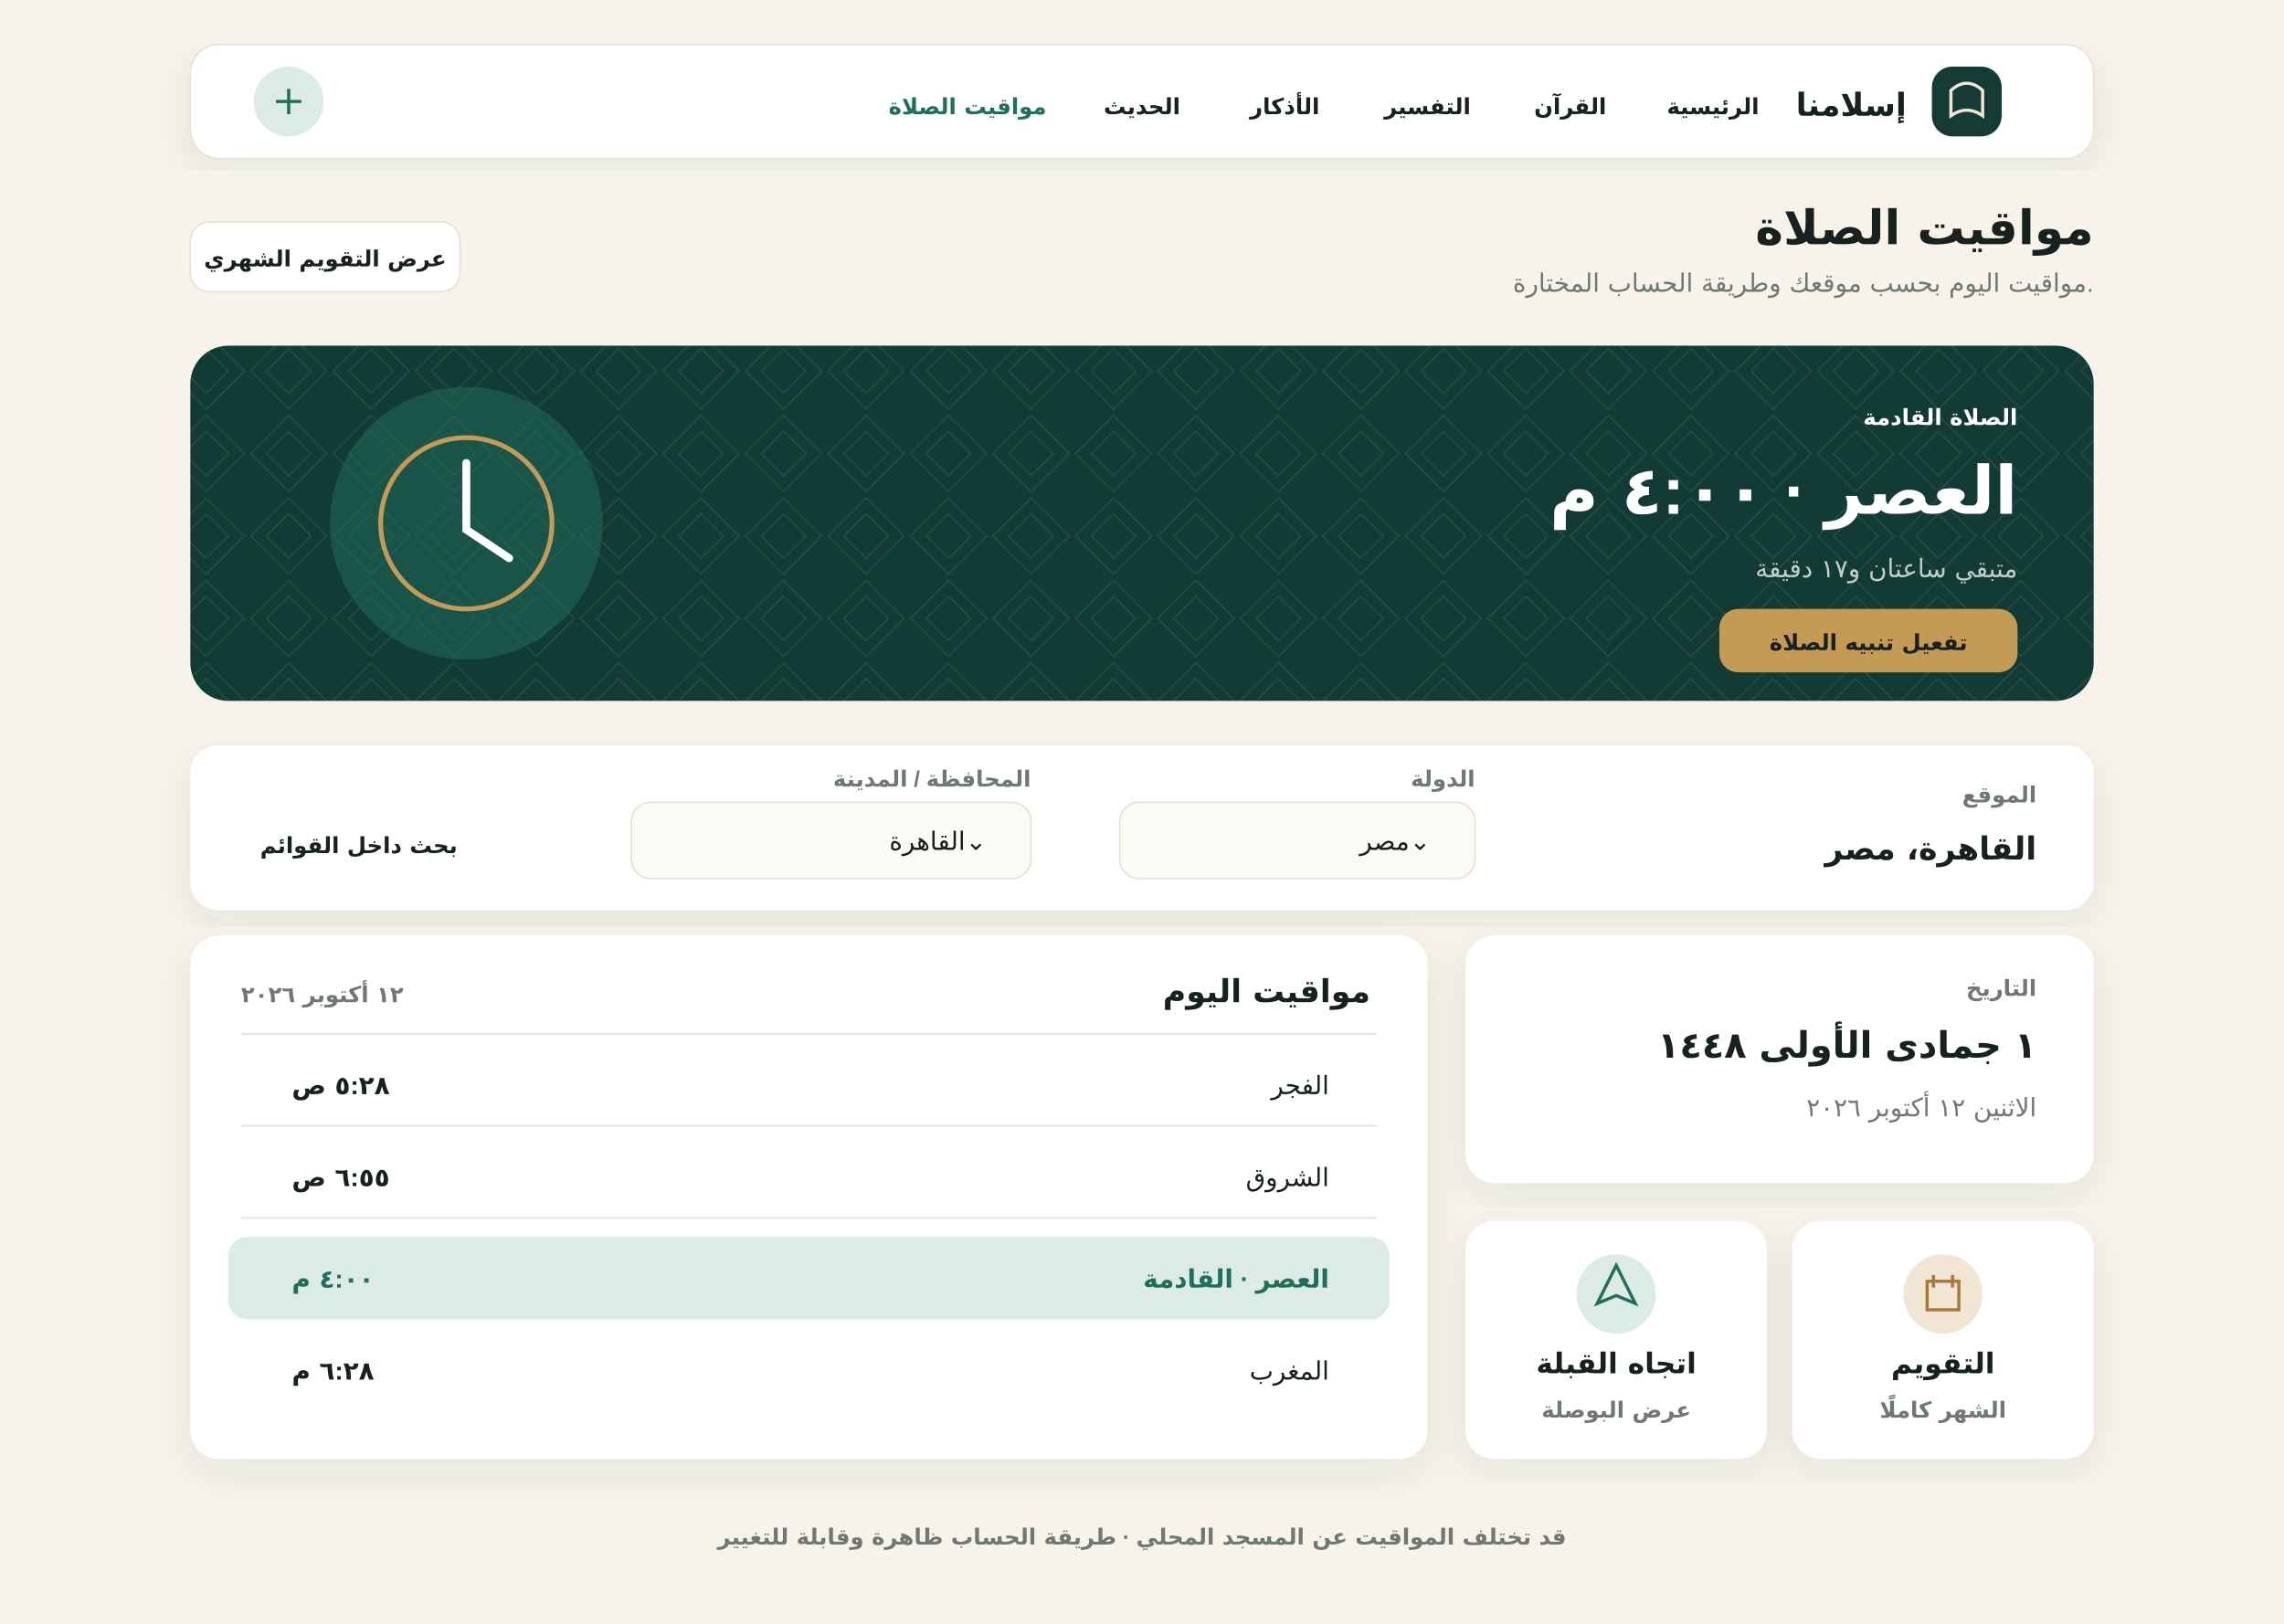
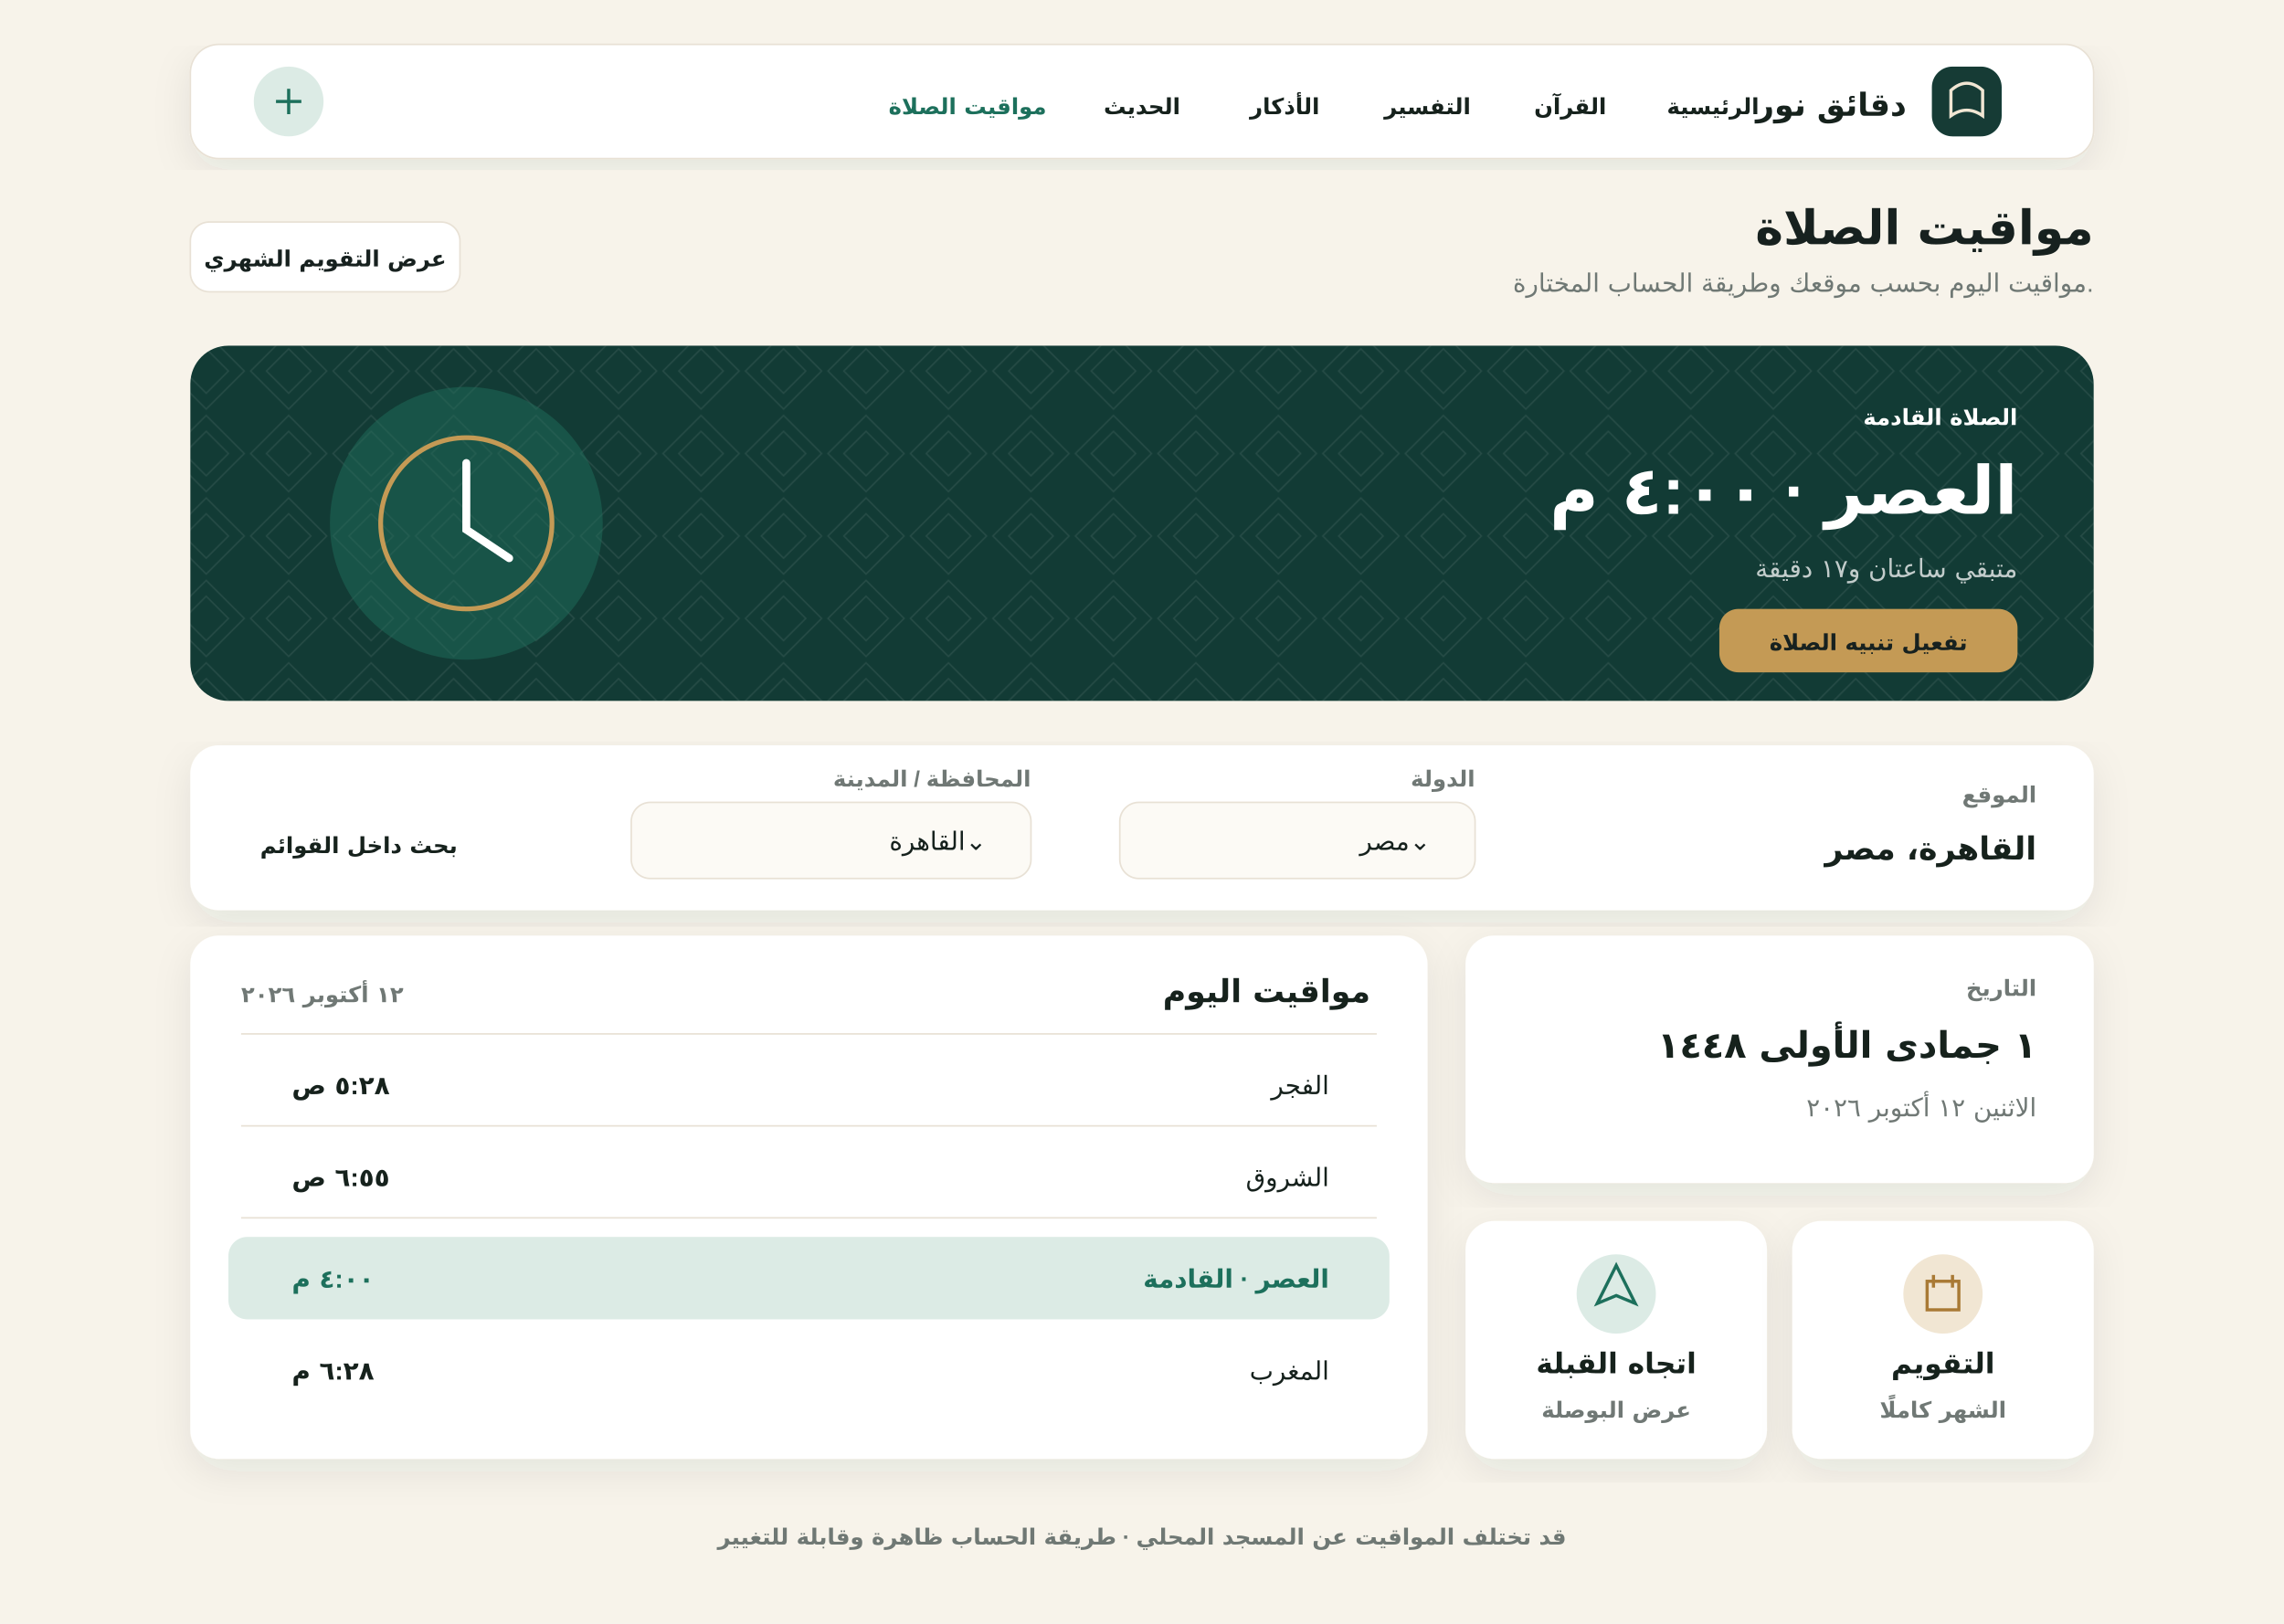
<svg xmlns="http://www.w3.org/2000/svg" width="1440" height="1024" viewBox="0 0 1440 1024">
  <defs>
    <filter id="s">
      <feDropShadow dx="0" dy="8" stdDeviation="12" flood-color="#123B35" flood-opacity=".08" />
    </filter>
    <pattern id="p" width="52" height="52" patternUnits="userSpaceOnUse">
      <path d="M26 2 50 26 26 50 2 26Z M26 12 40 26 26 40 12 26Z" fill="none" stroke="#fff" stroke-opacity=".08" />
    </pattern>
    <style>.ui{font-family:Cairo,Arial,sans-serif;fill:#17211F}.muted{fill:#6F7874}.label{font-size:14px;font-weight:600}.body{font-size:16px}.title{font-size:30px;font-weight:700}.white{fill:#fff}</style>
  </defs>
  <rect width="1440" height="1024" fill="#F7F3EA" />
  <g id="AppHeader" filter="url(#s)">
    <rect x="120" y="28" width="1200" height="72" rx="18" fill="#fff" stroke="#E8E1D5" />
    <rect x="1218" y="42" width="44" height="44" rx="13" fill="#123B35" />
    <path d="M1230 57q10-9 20 0v16q-10-7-20 0Z" fill="none" stroke="#F1E6D3" stroke-width="2" />
-     <text x="1202" y="73" text-anchor="end" class="ui" font-size="20" font-weight="700">إسلامنا</text>
+     <text x="1202" y="73" text-anchor="end" class="ui" font-size="20" font-weight="700">دقائق نور</text>
    <g class="ui label" text-anchor="middle">
      <text x="1080" y="72">الرئيسية</text>
      <text x="990" y="72">القرآن</text>
      <text x="900" y="72">التفسير</text>
      <text x="810" y="72">الأذكار</text>
      <text x="720" y="72">الحديث</text>
      <text x="610" y="72" fill="#1F6F5B">مواقيت الصلاة</text>
    </g>
    <circle cx="182" cy="64" r="22" fill="#DCEBE5" />
    <path d="M174 64h16M182 56v16" stroke="#1F6F5B" stroke-width="2" />
  </g>
  <g id="PageHeader">
    <text x="1320" y="154" text-anchor="end" class="ui title">مواقيت الصلاة</text>
    <text x="1320" y="184" text-anchor="end" class="ui body muted">مواقيت اليوم بحسب موقعك وطريقة الحساب المختارة.</text>
    <rect x="120" y="140" width="170" height="44" rx="12" fill="#fff" stroke="#E8E1D5" />
    <text x="205" y="168" text-anchor="middle" class="ui label">عرض التقويم الشهري</text>
  </g>
  <g id="NextPrayer">
    <rect x="120" y="218" width="1200" height="224" rx="24" fill="#123B35" />
    <rect x="120" y="218" width="1200" height="224" rx="24" fill="url(#p)" />
    <text x="1272" y="268" text-anchor="end" class="ui white label">الصلاة القادمة</text>
    <text x="1272" y="324" text-anchor="end" class="ui white" font-size="42" font-weight="700">العصر · ٤:٠٠ م</text>
    <text x="1272" y="364" text-anchor="end" class="ui white body" opacity=".74">متبقي ساعتان و١٧ دقيقة</text>
    <rect x="1084" y="384" width="188" height="40" rx="12" fill="#C49A55" />
    <text x="1178" y="410" text-anchor="middle" class="ui label">تفعيل تنبيه الصلاة</text>
    <circle cx="294" cy="330" r="86" fill="#1F6F5B" opacity=".48" />
    <circle cx="294" cy="330" r="54" fill="none" stroke="#C49A55" stroke-width="3" />
    <path d="M294 292v42l27 18" fill="none" stroke="#fff" stroke-width="5" stroke-linecap="round" />
  </g>
  <g id="LocationBar" filter="url(#s)">
    <rect x="120" y="470" width="1200" height="104" rx="18" fill="#fff" />
    <text x="1284" y="506" text-anchor="end" class="ui label muted">الموقع</text>
    <text x="1284" y="542" text-anchor="end" class="ui" font-size="20" font-weight="700">القاهرة، مصر</text>
    <text x="930" y="496" text-anchor="end" class="ui label muted">الدولة</text>
    <rect x="706" y="506" width="224" height="48" rx="12" fill="#FCFAF5" stroke="#E8E1D5" />
    <text x="902" y="536" text-anchor="end" class="ui body">مصر⌄</text>
    <text x="650" y="496" text-anchor="end" class="ui label muted">المحافظة / المدينة</text>
    <rect x="398" y="506" width="252" height="48" rx="12" fill="#FCFAF5" stroke="#E8E1D5" />
    <text x="622" y="536" text-anchor="end" class="ui body">القاهرة⌄</text>
    <text x="164" y="538" class="ui label" fill="#1F6F5B">بحث داخل القوائم</text>
  </g>
  <g id="PrayerTable" filter="url(#s)">
    <rect x="120" y="590" width="780" height="330" rx="18" fill="#fff" />
    <text x="864" y="632" text-anchor="end" class="ui" font-size="20" font-weight="700">مواقيت اليوم</text>
    <text x="152" y="632" class="ui label muted">١٢ أكتوبر ٢٠٢٦</text>
    <line x1="152" y1="652" x2="868" y2="652" stroke="#E8E1D5" />
    <g class="ui">
      <g>
        <text x="838" y="690" text-anchor="end" class="body">الفجر</text>
        <text x="184" y="690" class="body" font-weight="700">٥:٢٨ ص</text>
      </g>
      <line x1="152" y1="710" x2="868" y2="710" stroke="#E8E1D5" />
      <g>
        <text x="838" y="748" text-anchor="end" class="body">الشروق</text>
        <text x="184" y="748" class="body" font-weight="700">٦:٥٥ ص</text>
      </g>
      <line x1="152" y1="768" x2="868" y2="768" stroke="#E8E1D5" />
      <rect x="144" y="780" width="732" height="52" rx="12" fill="#DCEBE5" />
      <g>
        <text x="838" y="812" text-anchor="end" class="body" font-weight="700" fill="#1F6F5B">العصر · القادمة</text>
        <text x="184" y="812" class="body" font-weight="700" fill="#1F6F5B">٤:٠٠ م</text>
      </g>
      <g>
        <text x="838" y="870" text-anchor="end" class="body">المغرب</text>
        <text x="184" y="870" class="body" font-weight="700">٦:٢٨ م</text>
      </g>
    </g>
  </g>
  <g id="DateAndTools">
    <g filter="url(#s)">
      <rect x="924" y="590" width="396" height="156" rx="18" fill="#fff" />
      <text x="1284" y="628" text-anchor="end" class="ui label muted">التاريخ</text>
      <text x="1284" y="667" text-anchor="end" class="ui" font-size="23" font-weight="700">١ جمادى الأولى ١٤٤٨</text>
      <text x="1284" y="704" text-anchor="end" class="ui body muted">الاثنين ١٢ أكتوبر ٢٠٢٦</text>
    </g>
    <g filter="url(#s)">
      <rect x="924" y="770" width="190" height="150" rx="18" fill="#fff" />
      <circle cx="1019" cy="816" r="25" fill="#DCEBE5" />
      <path d="M1019 798l12 24-12-5-12 5z" fill="none" stroke="#1F6F5B" stroke-width="2" />
      <text x="1019" y="866" text-anchor="middle" class="ui" font-size="18" font-weight="700">اتجاه القبلة</text>
      <text x="1019" y="894" text-anchor="middle" class="ui label muted">عرض البوصلة</text>
    </g>
    <g filter="url(#s)">
      <rect x="1130" y="770" width="190" height="150" rx="18" fill="#fff" />
      <circle cx="1225" cy="816" r="25" fill="#F1E6D3" />
      <path d="M1215 808h20v18h-20zM1219 804v8M1231 804v8" fill="none" stroke="#A97A35" stroke-width="2" />
      <text x="1225" y="866" text-anchor="middle" class="ui" font-size="18" font-weight="700">التقويم</text>
      <text x="1225" y="894" text-anchor="middle" class="ui label muted">الشهر كاملًا</text>
    </g>
  </g>
  <text x="720" y="974" text-anchor="middle" class="ui label muted">قد تختلف المواقيت عن المسجد المحلي · طريقة الحساب ظاهرة وقابلة للتغيير</text>
</svg>
